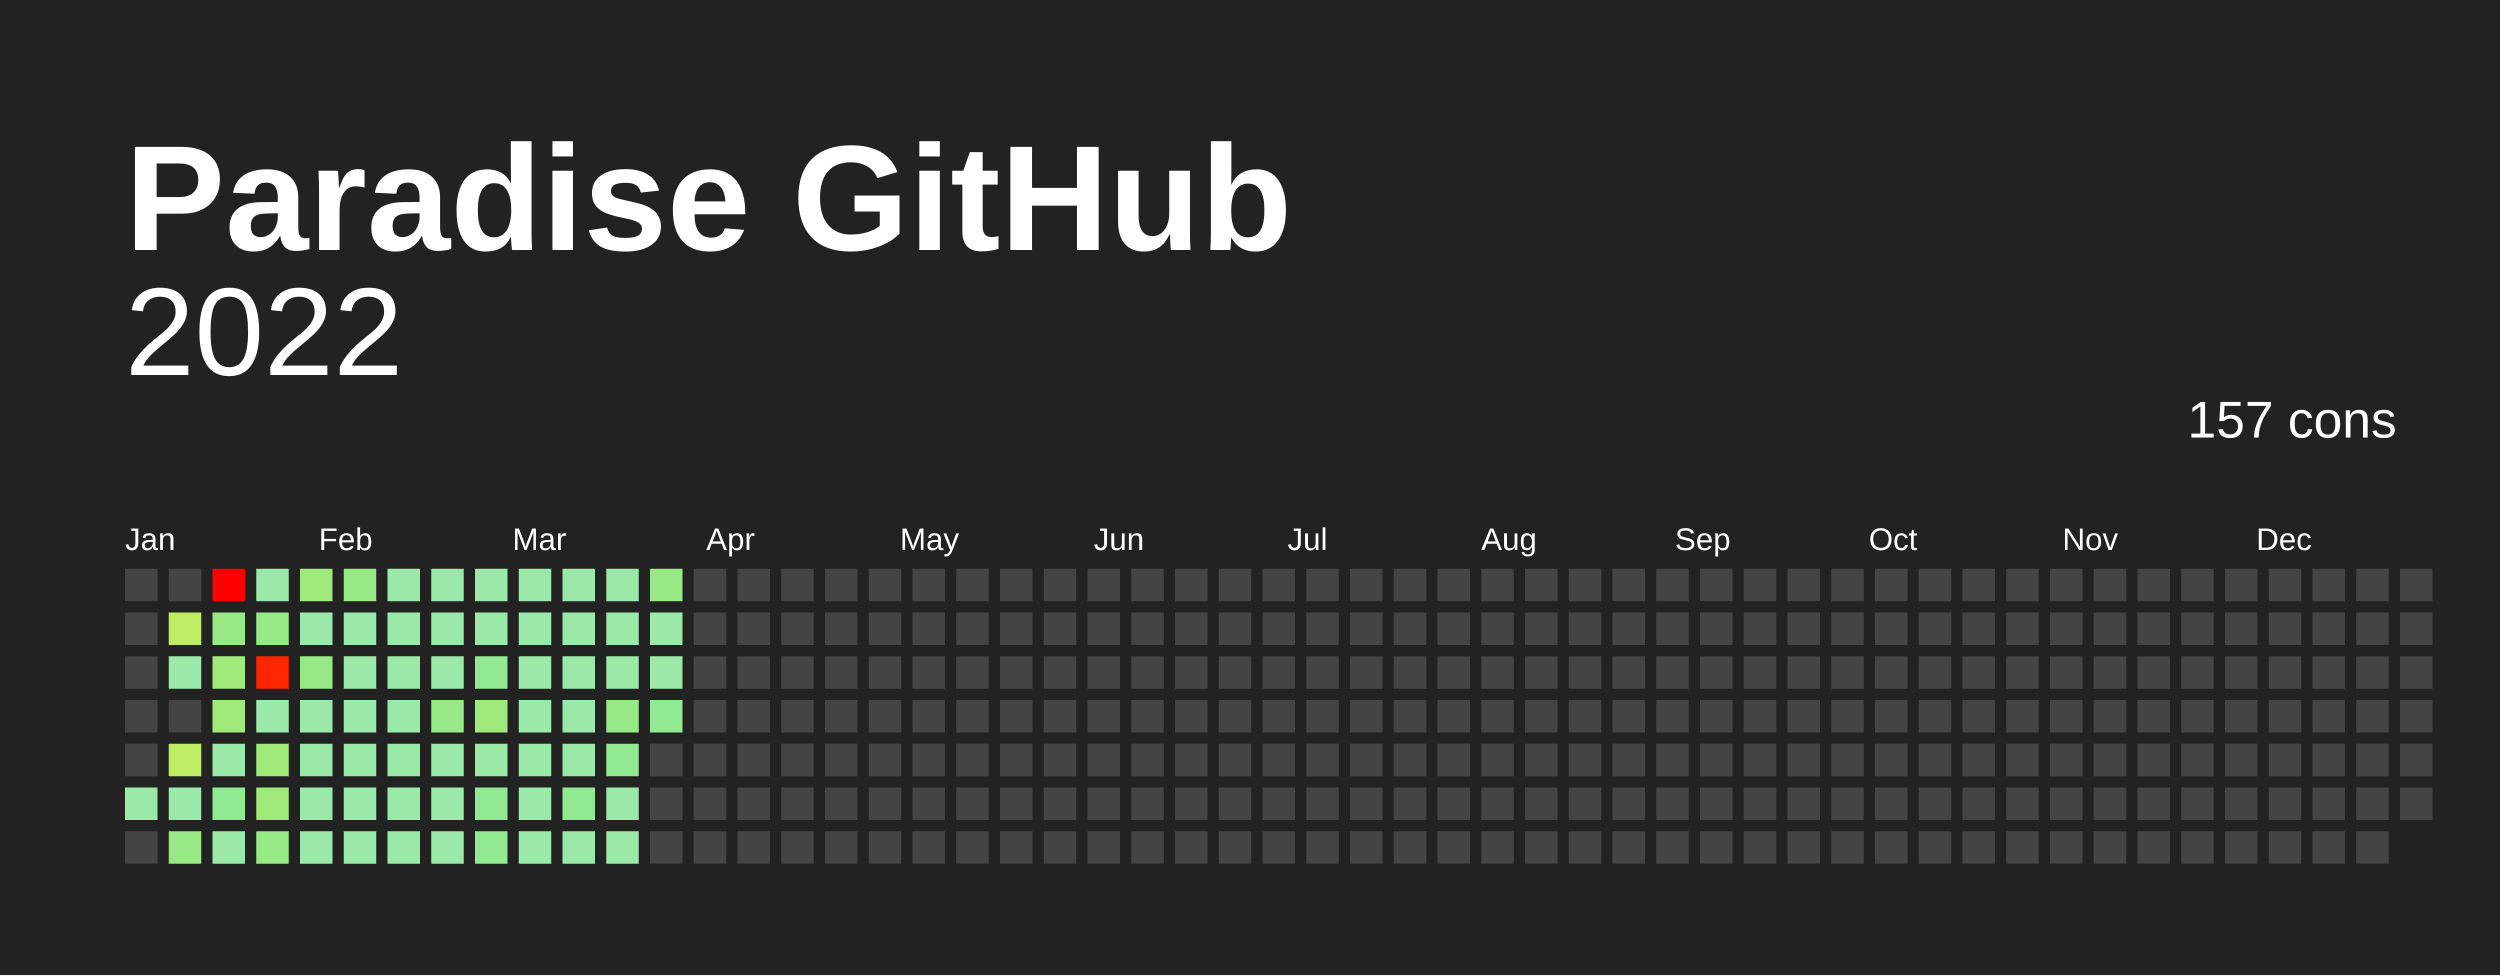
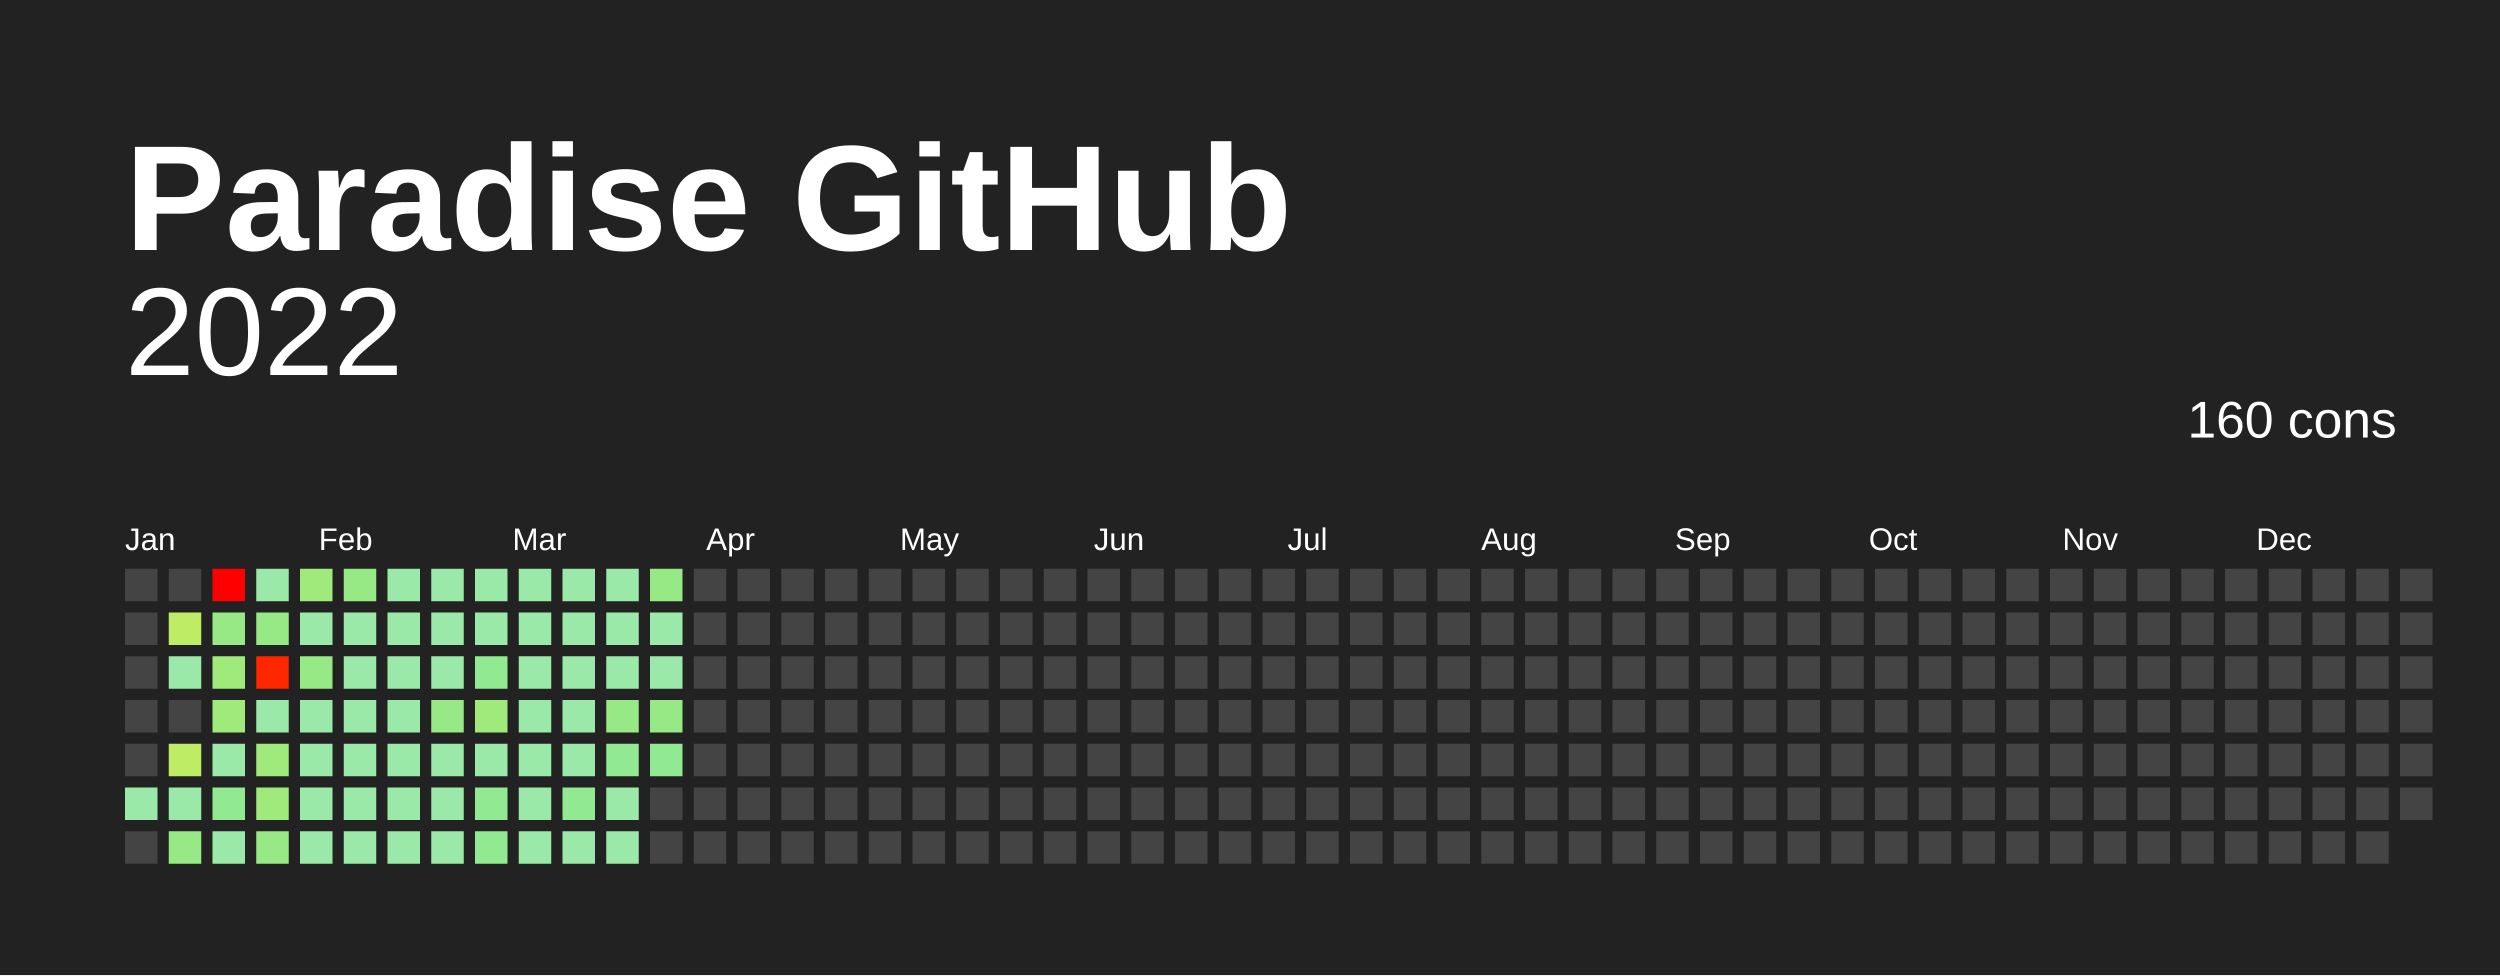
<svg xmlns="http://www.w3.org/2000/svg" baseProfile="full" height="78mm" version="1.1" viewBox="0,0,200,78" width="200mm">
  <defs />
  <rect fill="#222222" height="78" width="200" x="0" y="0" />
  <text fill="#FFFFFF" style="font-size:12px; font-family:Arial; font-weight:bold;" x="10" y="20">Paradise GitHub</text>
  <text alignment-baseline="hanging" fill="#FFFFFF" style="font-size:10.0px; font-family:Arial;" x="10" y="30">2022</text>
-   <text alignment-baseline="hanging" fill="#FFFFFF" style="font-size:4.125px; font-family:Arial;" x="175" y="35">157 cons</text>
+   <text alignment-baseline="hanging" fill="#FFFFFF" style="font-size:4.125px; font-family:Arial;" x="175" y="35">160 cons</text>
  <text fill="#FFFFFF" style="font-size:2.5px; font-family:Arial" x="10.0" y="44">Jan</text>
  <text fill="#FFFFFF" style="font-size:2.5px; font-family:Arial" x="25.5" y="44">Feb</text>
  <text fill="#FFFFFF" style="font-size:2.5px; font-family:Arial" x="41.0" y="44">Mar</text>
  <text fill="#FFFFFF" style="font-size:2.5px; font-family:Arial" x="56.5" y="44">Apr</text>
  <text fill="#FFFFFF" style="font-size:2.5px; font-family:Arial" x="72.0" y="44">May</text>
  <text fill="#FFFFFF" style="font-size:2.5px; font-family:Arial" x="87.5" y="44">Jun</text>
  <text fill="#FFFFFF" style="font-size:2.5px; font-family:Arial" x="103.0" y="44">Jul</text>
  <text fill="#FFFFFF" style="font-size:2.5px; font-family:Arial" x="118.5" y="44">Aug</text>
  <text fill="#FFFFFF" style="font-size:2.5px; font-family:Arial" x="134.0" y="44">Sep</text>
  <text fill="#FFFFFF" style="font-size:2.5px; font-family:Arial" x="149.5" y="44">Oct</text>
  <text fill="#FFFFFF" style="font-size:2.5px; font-family:Arial" x="165.0" y="44">Nov</text>
  <text fill="#FFFFFF" style="font-size:2.5px; font-family:Arial" x="180.5" y="44">Dec</text>
  <rect fill="#444444" height="2.6" width="2.6" x="10.0" y="45.5" />
  <rect fill="#444444" height="2.6" width="2.6" x="10.0" y="49.0" />
  <rect fill="#444444" height="2.6" width="2.6" x="10.0" y="52.5" />
  <rect fill="#444444" height="2.6" width="2.6" x="10.0" y="56.0" />
  <rect fill="#444444" height="2.6" width="2.6" x="10.0" y="59.5" />
  <rect fill="#9be9a8" height="2.6" width="2.6" x="10.0" y="63.0" />
  <rect fill="#444444" height="2.6" width="2.6" x="10.0" y="66.5" />
  <rect fill="#444444" height="2.6" width="2.6" x="13.5" y="45.5" />
  <rect fill="#bfec65" height="2.6" width="2.6" x="13.5" y="49.0" />
  <rect fill="#9be9a8" height="2.6" width="2.6" x="13.5" y="52.5" />
  <rect fill="#444444" height="2.6" width="2.6" x="13.5" y="56.0" />
  <rect fill="#bfec65" height="2.6" width="2.6" x="13.5" y="59.5" />
  <rect fill="#9be9a8" height="2.6" width="2.6" x="13.5" y="63.0" />
  <rect fill="#97e986" height="2.6" width="2.6" x="13.5" y="66.5" />
  <rect fill="red" height="2.6" width="2.6" x="17.0" y="45.5" />
  <rect fill="#97e986" height="2.6" width="2.6" x="17.0" y="49.0" />
  <rect fill="#a0ea7b" height="2.6" width="2.6" x="17.0" y="52.5" />
  <rect fill="#a0ea7b" height="2.6" width="2.6" x="17.0" y="56.0" />
  <rect fill="#9be9a8" height="2.6" width="2.6" x="17.0" y="59.5" />
  <rect fill="#91e991" height="2.6" width="2.6" x="17.0" y="63.0" />
  <rect fill="#9be9a8" height="2.6" width="2.6" x="17.0" y="66.5" />
  <rect fill="#9be9a8" height="2.6" width="2.6" x="20.5" y="45.5" />
  <rect fill="#97e986" height="2.6" width="2.6" x="20.5" y="49.0" />
  <rect fill="#ff2700" height="2.6" width="2.6" x="20.5" y="52.5" />
  <rect fill="#9be9a8" height="2.6" width="2.6" x="20.5" y="56.0" />
  <rect fill="#a0ea7b" height="2.6" width="2.6" x="20.5" y="59.5" />
  <rect fill="#a0ea7b" height="2.6" width="2.6" x="20.5" y="63.0" />
  <rect fill="#97e986" height="2.6" width="2.6" x="20.5" y="66.5" />
  <rect fill="#a0ea7b" height="2.6" width="2.6" x="24.0" y="45.5" />
  <rect fill="#9be9a8" height="2.6" width="2.6" x="24.0" y="49.0" />
  <rect fill="#97e986" height="2.6" width="2.6" x="24.0" y="52.5" />
  <rect fill="#9be9a8" height="2.6" width="2.6" x="24.0" y="56.0" />
  <rect fill="#9be9a8" height="2.6" width="2.6" x="24.0" y="59.5" />
  <rect fill="#9be9a8" height="2.6" width="2.6" x="24.0" y="63.0" />
  <rect fill="#9be9a8" height="2.6" width="2.6" x="24.0" y="66.5" />
  <rect fill="#97e986" height="2.6" width="2.6" x="27.5" y="45.5" />
  <rect fill="#9be9a8" height="2.6" width="2.6" x="27.5" y="49.0" />
  <rect fill="#9be9a8" height="2.6" width="2.6" x="27.5" y="52.5" />
  <rect fill="#9be9a8" height="2.6" width="2.6" x="27.5" y="56.0" />
  <rect fill="#9be9a8" height="2.6" width="2.6" x="27.5" y="59.5" />
  <rect fill="#9be9a8" height="2.6" width="2.6" x="27.5" y="63.0" />
  <rect fill="#9be9a8" height="2.6" width="2.6" x="27.5" y="66.5" />
  <rect fill="#9be9a8" height="2.6" width="2.6" x="31.0" y="45.5" />
  <rect fill="#9be9a8" height="2.6" width="2.6" x="31.0" y="49.0" />
  <rect fill="#9be9a8" height="2.6" width="2.6" x="31.0" y="52.5" />
  <rect fill="#9be9a8" height="2.6" width="2.6" x="31.0" y="56.0" />
  <rect fill="#9be9a8" height="2.6" width="2.6" x="31.0" y="59.5" />
  <rect fill="#9be9a8" height="2.6" width="2.6" x="31.0" y="63.0" />
  <rect fill="#9be9a8" height="2.6" width="2.6" x="31.0" y="66.5" />
  <rect fill="#9be9a8" height="2.6" width="2.6" x="34.5" y="45.5" />
  <rect fill="#9be9a8" height="2.6" width="2.6" x="34.5" y="49.0" />
  <rect fill="#9be9a8" height="2.6" width="2.6" x="34.5" y="52.5" />
  <rect fill="#97e986" height="2.6" width="2.6" x="34.5" y="56.0" />
  <rect fill="#9be9a8" height="2.6" width="2.6" x="34.5" y="59.5" />
  <rect fill="#9be9a8" height="2.6" width="2.6" x="34.5" y="63.0" />
  <rect fill="#9be9a8" height="2.6" width="2.6" x="34.5" y="66.5" />
  <rect fill="#9be9a8" height="2.6" width="2.6" x="38.0" y="45.5" />
  <rect fill="#9be9a8" height="2.6" width="2.6" x="38.0" y="49.0" />
  <rect fill="#91e991" height="2.6" width="2.6" x="38.0" y="52.5" />
  <rect fill="#a0ea7b" height="2.6" width="2.6" x="38.0" y="56.0" />
  <rect fill="#9be9a8" height="2.6" width="2.6" x="38.0" y="59.5" />
  <rect fill="#91e991" height="2.6" width="2.6" x="38.0" y="63.0" />
  <rect fill="#91e991" height="2.6" width="2.6" x="38.0" y="66.5" />
  <rect fill="#9be9a8" height="2.6" width="2.6" x="41.5" y="45.5" />
  <rect fill="#9be9a8" height="2.6" width="2.6" x="41.5" y="49.0" />
  <rect fill="#9be9a8" height="2.6" width="2.6" x="41.5" y="52.5" />
  <rect fill="#9be9a8" height="2.6" width="2.6" x="41.5" y="56.0" />
  <rect fill="#9be9a8" height="2.6" width="2.6" x="41.5" y="59.5" />
  <rect fill="#9be9a8" height="2.6" width="2.6" x="41.5" y="63.0" />
  <rect fill="#9be9a8" height="2.6" width="2.6" x="41.5" y="66.5" />
  <rect fill="#9be9a8" height="2.6" width="2.6" x="45.0" y="45.5" />
  <rect fill="#9be9a8" height="2.6" width="2.6" x="45.0" y="49.0" />
  <rect fill="#9be9a8" height="2.6" width="2.6" x="45.0" y="52.5" />
  <rect fill="#9be9a8" height="2.6" width="2.6" x="45.0" y="56.0" />
  <rect fill="#9be9a8" height="2.6" width="2.6" x="45.0" y="59.5" />
  <rect fill="#91e991" height="2.6" width="2.6" x="45.0" y="63.0" />
  <rect fill="#9be9a8" height="2.6" width="2.6" x="45.0" y="66.5" />
  <rect fill="#9be9a8" height="2.6" width="2.6" x="48.5" y="45.5" />
  <rect fill="#9be9a8" height="2.6" width="2.6" x="48.5" y="49.0" />
  <rect fill="#9be9a8" height="2.6" width="2.6" x="48.5" y="52.5" />
  <rect fill="#97e986" height="2.6" width="2.6" x="48.5" y="56.0" />
  <rect fill="#91e991" height="2.6" width="2.6" x="48.5" y="59.5" />
  <rect fill="#9be9a8" height="2.6" width="2.6" x="48.5" y="63.0" />
  <rect fill="#9be9a8" height="2.6" width="2.6" x="48.5" y="66.5" />
  <rect fill="#97e986" height="2.6" width="2.6" x="52.0" y="45.5" />
  <rect fill="#9be9a8" height="2.6" width="2.6" x="52.0" y="49.0" />
  <rect fill="#9be9a8" height="2.6" width="2.6" x="52.0" y="52.5" />
-   <rect fill="#91e991" height="2.6" width="2.6" x="52.0" y="56.0" />
-   <rect fill="#444444" height="2.6" width="2.6" x="52.0" y="59.5" />
+   <rect fill="#97e986" height="2.6" width="2.6" x="52.0" y="56.0" />
+   <rect fill="#91e991" height="2.6" width="2.6" x="52.0" y="59.5" />
  <rect fill="#444444" height="2.6" width="2.6" x="52.0" y="63.0" />
  <rect fill="#444444" height="2.6" width="2.6" x="52.0" y="66.5" />
  <rect fill="#444444" height="2.6" width="2.6" x="55.5" y="45.5" />
  <rect fill="#444444" height="2.6" width="2.6" x="55.5" y="49.0" />
  <rect fill="#444444" height="2.6" width="2.6" x="55.5" y="52.5" />
  <rect fill="#444444" height="2.6" width="2.6" x="55.5" y="56.0" />
  <rect fill="#444444" height="2.6" width="2.6" x="55.5" y="59.5" />
  <rect fill="#444444" height="2.6" width="2.6" x="55.5" y="63.0" />
  <rect fill="#444444" height="2.6" width="2.6" x="55.5" y="66.5" />
  <rect fill="#444444" height="2.6" width="2.6" x="59.0" y="45.5" />
  <rect fill="#444444" height="2.6" width="2.6" x="59.0" y="49.0" />
  <rect fill="#444444" height="2.6" width="2.6" x="59.0" y="52.5" />
  <rect fill="#444444" height="2.6" width="2.6" x="59.0" y="56.0" />
  <rect fill="#444444" height="2.6" width="2.6" x="59.0" y="59.5" />
  <rect fill="#444444" height="2.6" width="2.6" x="59.0" y="63.0" />
  <rect fill="#444444" height="2.6" width="2.6" x="59.0" y="66.5" />
  <rect fill="#444444" height="2.6" width="2.6" x="62.5" y="45.5" />
  <rect fill="#444444" height="2.6" width="2.6" x="62.5" y="49.0" />
  <rect fill="#444444" height="2.6" width="2.6" x="62.5" y="52.5" />
  <rect fill="#444444" height="2.6" width="2.6" x="62.5" y="56.0" />
  <rect fill="#444444" height="2.6" width="2.6" x="62.5" y="59.5" />
  <rect fill="#444444" height="2.6" width="2.6" x="62.5" y="63.0" />
  <rect fill="#444444" height="2.6" width="2.6" x="62.5" y="66.5" />
  <rect fill="#444444" height="2.6" width="2.6" x="66.0" y="45.5" />
  <rect fill="#444444" height="2.6" width="2.6" x="66.0" y="49.0" />
  <rect fill="#444444" height="2.6" width="2.6" x="66.0" y="52.5" />
  <rect fill="#444444" height="2.6" width="2.6" x="66.0" y="56.0" />
  <rect fill="#444444" height="2.6" width="2.6" x="66.0" y="59.5" />
  <rect fill="#444444" height="2.6" width="2.6" x="66.0" y="63.0" />
  <rect fill="#444444" height="2.6" width="2.6" x="66.0" y="66.5" />
  <rect fill="#444444" height="2.6" width="2.6" x="69.5" y="45.5" />
  <rect fill="#444444" height="2.6" width="2.6" x="69.5" y="49.0" />
  <rect fill="#444444" height="2.6" width="2.6" x="69.5" y="52.5" />
  <rect fill="#444444" height="2.6" width="2.6" x="69.5" y="56.0" />
  <rect fill="#444444" height="2.6" width="2.6" x="69.5" y="59.5" />
  <rect fill="#444444" height="2.6" width="2.6" x="69.5" y="63.0" />
  <rect fill="#444444" height="2.6" width="2.6" x="69.5" y="66.5" />
  <rect fill="#444444" height="2.6" width="2.6" x="73.0" y="45.5" />
  <rect fill="#444444" height="2.6" width="2.6" x="73.0" y="49.0" />
  <rect fill="#444444" height="2.6" width="2.6" x="73.0" y="52.5" />
  <rect fill="#444444" height="2.6" width="2.6" x="73.0" y="56.0" />
  <rect fill="#444444" height="2.6" width="2.6" x="73.0" y="59.5" />
  <rect fill="#444444" height="2.6" width="2.6" x="73.0" y="63.0" />
  <rect fill="#444444" height="2.6" width="2.6" x="73.0" y="66.5" />
  <rect fill="#444444" height="2.6" width="2.6" x="76.5" y="45.5" />
  <rect fill="#444444" height="2.6" width="2.6" x="76.5" y="49.0" />
  <rect fill="#444444" height="2.6" width="2.6" x="76.5" y="52.5" />
  <rect fill="#444444" height="2.6" width="2.6" x="76.5" y="56.0" />
  <rect fill="#444444" height="2.6" width="2.6" x="76.5" y="59.5" />
  <rect fill="#444444" height="2.6" width="2.6" x="76.5" y="63.0" />
  <rect fill="#444444" height="2.6" width="2.6" x="76.5" y="66.5" />
  <rect fill="#444444" height="2.6" width="2.6" x="80.0" y="45.5" />
  <rect fill="#444444" height="2.6" width="2.6" x="80.0" y="49.0" />
  <rect fill="#444444" height="2.6" width="2.6" x="80.0" y="52.5" />
  <rect fill="#444444" height="2.6" width="2.6" x="80.0" y="56.0" />
  <rect fill="#444444" height="2.6" width="2.6" x="80.0" y="59.5" />
  <rect fill="#444444" height="2.6" width="2.6" x="80.0" y="63.0" />
  <rect fill="#444444" height="2.6" width="2.6" x="80.0" y="66.5" />
  <rect fill="#444444" height="2.6" width="2.6" x="83.5" y="45.5" />
  <rect fill="#444444" height="2.6" width="2.6" x="83.5" y="49.0" />
  <rect fill="#444444" height="2.6" width="2.6" x="83.5" y="52.5" />
  <rect fill="#444444" height="2.6" width="2.6" x="83.5" y="56.0" />
  <rect fill="#444444" height="2.6" width="2.6" x="83.5" y="59.5" />
  <rect fill="#444444" height="2.6" width="2.6" x="83.5" y="63.0" />
  <rect fill="#444444" height="2.6" width="2.6" x="83.5" y="66.5" />
  <rect fill="#444444" height="2.6" width="2.6" x="87.0" y="45.5" />
  <rect fill="#444444" height="2.6" width="2.6" x="87.0" y="49.0" />
  <rect fill="#444444" height="2.6" width="2.6" x="87.0" y="52.5" />
  <rect fill="#444444" height="2.6" width="2.6" x="87.0" y="56.0" />
  <rect fill="#444444" height="2.6" width="2.6" x="87.0" y="59.5" />
  <rect fill="#444444" height="2.6" width="2.6" x="87.0" y="63.0" />
  <rect fill="#444444" height="2.6" width="2.6" x="87.0" y="66.5" />
  <rect fill="#444444" height="2.6" width="2.6" x="90.5" y="45.5" />
  <rect fill="#444444" height="2.6" width="2.6" x="90.5" y="49.0" />
  <rect fill="#444444" height="2.6" width="2.6" x="90.5" y="52.5" />
  <rect fill="#444444" height="2.6" width="2.6" x="90.5" y="56.0" />
  <rect fill="#444444" height="2.6" width="2.6" x="90.5" y="59.5" />
  <rect fill="#444444" height="2.6" width="2.6" x="90.5" y="63.0" />
  <rect fill="#444444" height="2.6" width="2.6" x="90.5" y="66.5" />
  <rect fill="#444444" height="2.6" width="2.6" x="94.0" y="45.5" />
  <rect fill="#444444" height="2.6" width="2.6" x="94.0" y="49.0" />
  <rect fill="#444444" height="2.6" width="2.6" x="94.0" y="52.5" />
  <rect fill="#444444" height="2.6" width="2.6" x="94.0" y="56.0" />
  <rect fill="#444444" height="2.6" width="2.6" x="94.0" y="59.5" />
  <rect fill="#444444" height="2.6" width="2.6" x="94.0" y="63.0" />
  <rect fill="#444444" height="2.6" width="2.6" x="94.0" y="66.5" />
  <rect fill="#444444" height="2.6" width="2.6" x="97.5" y="45.5" />
  <rect fill="#444444" height="2.6" width="2.6" x="97.5" y="49.0" />
  <rect fill="#444444" height="2.6" width="2.6" x="97.5" y="52.5" />
  <rect fill="#444444" height="2.6" width="2.6" x="97.5" y="56.0" />
  <rect fill="#444444" height="2.6" width="2.6" x="97.5" y="59.5" />
  <rect fill="#444444" height="2.6" width="2.6" x="97.5" y="63.0" />
  <rect fill="#444444" height="2.6" width="2.6" x="97.5" y="66.5" />
  <rect fill="#444444" height="2.6" width="2.6" x="101.0" y="45.5" />
  <rect fill="#444444" height="2.6" width="2.6" x="101.0" y="49.0" />
  <rect fill="#444444" height="2.6" width="2.6" x="101.0" y="52.5" />
  <rect fill="#444444" height="2.6" width="2.6" x="101.0" y="56.0" />
  <rect fill="#444444" height="2.6" width="2.6" x="101.0" y="59.5" />
  <rect fill="#444444" height="2.6" width="2.6" x="101.0" y="63.0" />
  <rect fill="#444444" height="2.6" width="2.6" x="101.0" y="66.5" />
  <rect fill="#444444" height="2.6" width="2.6" x="104.5" y="45.5" />
  <rect fill="#444444" height="2.6" width="2.6" x="104.5" y="49.0" />
  <rect fill="#444444" height="2.6" width="2.6" x="104.5" y="52.5" />
  <rect fill="#444444" height="2.6" width="2.6" x="104.5" y="56.0" />
  <rect fill="#444444" height="2.6" width="2.6" x="104.5" y="59.5" />
  <rect fill="#444444" height="2.6" width="2.6" x="104.5" y="63.0" />
  <rect fill="#444444" height="2.6" width="2.6" x="104.5" y="66.5" />
  <rect fill="#444444" height="2.6" width="2.6" x="108.0" y="45.5" />
  <rect fill="#444444" height="2.6" width="2.6" x="108.0" y="49.0" />
  <rect fill="#444444" height="2.6" width="2.6" x="108.0" y="52.5" />
  <rect fill="#444444" height="2.6" width="2.6" x="108.0" y="56.0" />
  <rect fill="#444444" height="2.6" width="2.6" x="108.0" y="59.5" />
  <rect fill="#444444" height="2.6" width="2.6" x="108.0" y="63.0" />
  <rect fill="#444444" height="2.6" width="2.6" x="108.0" y="66.5" />
  <rect fill="#444444" height="2.6" width="2.6" x="111.5" y="45.5" />
  <rect fill="#444444" height="2.6" width="2.6" x="111.5" y="49.0" />
  <rect fill="#444444" height="2.6" width="2.6" x="111.5" y="52.5" />
  <rect fill="#444444" height="2.6" width="2.6" x="111.5" y="56.0" />
  <rect fill="#444444" height="2.6" width="2.6" x="111.5" y="59.5" />
  <rect fill="#444444" height="2.6" width="2.6" x="111.5" y="63.0" />
  <rect fill="#444444" height="2.6" width="2.6" x="111.5" y="66.5" />
  <rect fill="#444444" height="2.6" width="2.6" x="115.0" y="45.5" />
  <rect fill="#444444" height="2.6" width="2.6" x="115.0" y="49.0" />
  <rect fill="#444444" height="2.6" width="2.6" x="115.0" y="52.5" />
  <rect fill="#444444" height="2.6" width="2.6" x="115.0" y="56.0" />
  <rect fill="#444444" height="2.6" width="2.6" x="115.0" y="59.5" />
  <rect fill="#444444" height="2.6" width="2.6" x="115.0" y="63.0" />
  <rect fill="#444444" height="2.6" width="2.6" x="115.0" y="66.5" />
  <rect fill="#444444" height="2.6" width="2.6" x="118.5" y="45.5" />
  <rect fill="#444444" height="2.6" width="2.6" x="118.5" y="49.0" />
  <rect fill="#444444" height="2.6" width="2.6" x="118.5" y="52.5" />
  <rect fill="#444444" height="2.6" width="2.6" x="118.5" y="56.0" />
  <rect fill="#444444" height="2.6" width="2.6" x="118.5" y="59.5" />
  <rect fill="#444444" height="2.6" width="2.6" x="118.5" y="63.0" />
  <rect fill="#444444" height="2.6" width="2.6" x="118.5" y="66.5" />
  <rect fill="#444444" height="2.6" width="2.6" x="122.0" y="45.5" />
  <rect fill="#444444" height="2.6" width="2.6" x="122.0" y="49.0" />
  <rect fill="#444444" height="2.6" width="2.6" x="122.0" y="52.5" />
  <rect fill="#444444" height="2.6" width="2.6" x="122.0" y="56.0" />
  <rect fill="#444444" height="2.6" width="2.6" x="122.0" y="59.5" />
  <rect fill="#444444" height="2.6" width="2.6" x="122.0" y="63.0" />
  <rect fill="#444444" height="2.6" width="2.6" x="122.0" y="66.5" />
  <rect fill="#444444" height="2.6" width="2.6" x="125.5" y="45.5" />
  <rect fill="#444444" height="2.6" width="2.6" x="125.5" y="49.0" />
  <rect fill="#444444" height="2.6" width="2.6" x="125.5" y="52.5" />
  <rect fill="#444444" height="2.6" width="2.6" x="125.5" y="56.0" />
  <rect fill="#444444" height="2.6" width="2.6" x="125.5" y="59.5" />
  <rect fill="#444444" height="2.6" width="2.6" x="125.5" y="63.0" />
  <rect fill="#444444" height="2.6" width="2.6" x="125.5" y="66.5" />
  <rect fill="#444444" height="2.6" width="2.6" x="129.0" y="45.5" />
  <rect fill="#444444" height="2.6" width="2.6" x="129.0" y="49.0" />
  <rect fill="#444444" height="2.6" width="2.6" x="129.0" y="52.5" />
  <rect fill="#444444" height="2.6" width="2.6" x="129.0" y="56.0" />
  <rect fill="#444444" height="2.6" width="2.6" x="129.0" y="59.5" />
  <rect fill="#444444" height="2.6" width="2.6" x="129.0" y="63.0" />
  <rect fill="#444444" height="2.6" width="2.6" x="129.0" y="66.5" />
  <rect fill="#444444" height="2.6" width="2.6" x="132.5" y="45.5" />
  <rect fill="#444444" height="2.6" width="2.6" x="132.5" y="49.0" />
  <rect fill="#444444" height="2.6" width="2.6" x="132.5" y="52.5" />
  <rect fill="#444444" height="2.6" width="2.6" x="132.5" y="56.0" />
  <rect fill="#444444" height="2.6" width="2.6" x="132.5" y="59.5" />
  <rect fill="#444444" height="2.6" width="2.6" x="132.5" y="63.0" />
  <rect fill="#444444" height="2.6" width="2.6" x="132.5" y="66.5" />
  <rect fill="#444444" height="2.6" width="2.6" x="136.0" y="45.5" />
  <rect fill="#444444" height="2.6" width="2.6" x="136.0" y="49.0" />
  <rect fill="#444444" height="2.6" width="2.6" x="136.0" y="52.5" />
  <rect fill="#444444" height="2.6" width="2.6" x="136.0" y="56.0" />
  <rect fill="#444444" height="2.6" width="2.6" x="136.0" y="59.5" />
  <rect fill="#444444" height="2.6" width="2.6" x="136.0" y="63.0" />
  <rect fill="#444444" height="2.6" width="2.6" x="136.0" y="66.5" />
  <rect fill="#444444" height="2.6" width="2.6" x="139.5" y="45.5" />
  <rect fill="#444444" height="2.6" width="2.6" x="139.5" y="49.0" />
  <rect fill="#444444" height="2.6" width="2.6" x="139.5" y="52.5" />
  <rect fill="#444444" height="2.6" width="2.6" x="139.5" y="56.0" />
  <rect fill="#444444" height="2.6" width="2.6" x="139.5" y="59.5" />
  <rect fill="#444444" height="2.6" width="2.6" x="139.5" y="63.0" />
  <rect fill="#444444" height="2.6" width="2.6" x="139.5" y="66.5" />
  <rect fill="#444444" height="2.6" width="2.6" x="143.0" y="45.5" />
  <rect fill="#444444" height="2.6" width="2.6" x="143.0" y="49.0" />
  <rect fill="#444444" height="2.6" width="2.6" x="143.0" y="52.5" />
  <rect fill="#444444" height="2.6" width="2.6" x="143.0" y="56.0" />
  <rect fill="#444444" height="2.6" width="2.6" x="143.0" y="59.5" />
  <rect fill="#444444" height="2.6" width="2.6" x="143.0" y="63.0" />
  <rect fill="#444444" height="2.6" width="2.6" x="143.0" y="66.5" />
  <rect fill="#444444" height="2.6" width="2.6" x="146.5" y="45.5" />
  <rect fill="#444444" height="2.6" width="2.6" x="146.5" y="49.0" />
  <rect fill="#444444" height="2.6" width="2.6" x="146.5" y="52.5" />
  <rect fill="#444444" height="2.6" width="2.6" x="146.5" y="56.0" />
  <rect fill="#444444" height="2.6" width="2.6" x="146.5" y="59.5" />
  <rect fill="#444444" height="2.6" width="2.6" x="146.5" y="63.0" />
  <rect fill="#444444" height="2.6" width="2.6" x="146.5" y="66.5" />
  <rect fill="#444444" height="2.6" width="2.6" x="150.0" y="45.5" />
  <rect fill="#444444" height="2.6" width="2.6" x="150.0" y="49.0" />
  <rect fill="#444444" height="2.6" width="2.6" x="150.0" y="52.5" />
  <rect fill="#444444" height="2.6" width="2.6" x="150.0" y="56.0" />
  <rect fill="#444444" height="2.6" width="2.6" x="150.0" y="59.5" />
  <rect fill="#444444" height="2.6" width="2.6" x="150.0" y="63.0" />
  <rect fill="#444444" height="2.6" width="2.6" x="150.0" y="66.5" />
  <rect fill="#444444" height="2.6" width="2.6" x="153.5" y="45.5" />
  <rect fill="#444444" height="2.6" width="2.6" x="153.5" y="49.0" />
  <rect fill="#444444" height="2.6" width="2.6" x="153.5" y="52.5" />
  <rect fill="#444444" height="2.6" width="2.6" x="153.5" y="56.0" />
  <rect fill="#444444" height="2.6" width="2.6" x="153.5" y="59.5" />
  <rect fill="#444444" height="2.6" width="2.6" x="153.5" y="63.0" />
  <rect fill="#444444" height="2.6" width="2.6" x="153.5" y="66.5" />
  <rect fill="#444444" height="2.6" width="2.6" x="157.0" y="45.5" />
  <rect fill="#444444" height="2.6" width="2.6" x="157.0" y="49.0" />
  <rect fill="#444444" height="2.6" width="2.6" x="157.0" y="52.5" />
  <rect fill="#444444" height="2.6" width="2.6" x="157.0" y="56.0" />
  <rect fill="#444444" height="2.6" width="2.6" x="157.0" y="59.5" />
  <rect fill="#444444" height="2.6" width="2.6" x="157.0" y="63.0" />
  <rect fill="#444444" height="2.6" width="2.6" x="157.0" y="66.5" />
  <rect fill="#444444" height="2.6" width="2.6" x="160.5" y="45.5" />
  <rect fill="#444444" height="2.6" width="2.6" x="160.5" y="49.0" />
  <rect fill="#444444" height="2.6" width="2.6" x="160.5" y="52.5" />
  <rect fill="#444444" height="2.6" width="2.6" x="160.5" y="56.0" />
  <rect fill="#444444" height="2.6" width="2.6" x="160.5" y="59.5" />
  <rect fill="#444444" height="2.6" width="2.6" x="160.5" y="63.0" />
  <rect fill="#444444" height="2.6" width="2.6" x="160.5" y="66.5" />
  <rect fill="#444444" height="2.6" width="2.6" x="164.0" y="45.5" />
  <rect fill="#444444" height="2.6" width="2.6" x="164.0" y="49.0" />
  <rect fill="#444444" height="2.6" width="2.6" x="164.0" y="52.5" />
  <rect fill="#444444" height="2.6" width="2.6" x="164.0" y="56.0" />
  <rect fill="#444444" height="2.6" width="2.6" x="164.0" y="59.5" />
  <rect fill="#444444" height="2.6" width="2.6" x="164.0" y="63.0" />
  <rect fill="#444444" height="2.6" width="2.6" x="164.0" y="66.5" />
  <rect fill="#444444" height="2.6" width="2.6" x="167.5" y="45.5" />
  <rect fill="#444444" height="2.6" width="2.6" x="167.5" y="49.0" />
  <rect fill="#444444" height="2.6" width="2.6" x="167.5" y="52.5" />
  <rect fill="#444444" height="2.6" width="2.6" x="167.5" y="56.0" />
  <rect fill="#444444" height="2.6" width="2.6" x="167.5" y="59.5" />
  <rect fill="#444444" height="2.6" width="2.6" x="167.5" y="63.0" />
  <rect fill="#444444" height="2.6" width="2.6" x="167.5" y="66.5" />
  <rect fill="#444444" height="2.6" width="2.6" x="171.0" y="45.5" />
  <rect fill="#444444" height="2.6" width="2.6" x="171.0" y="49.0" />
  <rect fill="#444444" height="2.6" width="2.6" x="171.0" y="52.5" />
  <rect fill="#444444" height="2.6" width="2.6" x="171.0" y="56.0" />
  <rect fill="#444444" height="2.6" width="2.6" x="171.0" y="59.5" />
  <rect fill="#444444" height="2.6" width="2.6" x="171.0" y="63.0" />
  <rect fill="#444444" height="2.6" width="2.6" x="171.0" y="66.5" />
  <rect fill="#444444" height="2.6" width="2.6" x="174.5" y="45.5" />
  <rect fill="#444444" height="2.6" width="2.6" x="174.5" y="49.0" />
  <rect fill="#444444" height="2.6" width="2.6" x="174.5" y="52.5" />
  <rect fill="#444444" height="2.6" width="2.6" x="174.5" y="56.0" />
  <rect fill="#444444" height="2.6" width="2.6" x="174.5" y="59.5" />
  <rect fill="#444444" height="2.6" width="2.6" x="174.5" y="63.0" />
  <rect fill="#444444" height="2.6" width="2.6" x="174.5" y="66.5" />
  <rect fill="#444444" height="2.6" width="2.6" x="178.0" y="45.5" />
  <rect fill="#444444" height="2.6" width="2.6" x="178.0" y="49.0" />
  <rect fill="#444444" height="2.6" width="2.6" x="178.0" y="52.5" />
  <rect fill="#444444" height="2.6" width="2.6" x="178.0" y="56.0" />
  <rect fill="#444444" height="2.6" width="2.6" x="178.0" y="59.5" />
  <rect fill="#444444" height="2.6" width="2.6" x="178.0" y="63.0" />
  <rect fill="#444444" height="2.6" width="2.6" x="178.0" y="66.5" />
  <rect fill="#444444" height="2.6" width="2.6" x="181.5" y="45.5" />
  <rect fill="#444444" height="2.6" width="2.6" x="181.5" y="49.0" />
  <rect fill="#444444" height="2.6" width="2.6" x="181.5" y="52.5" />
  <rect fill="#444444" height="2.6" width="2.6" x="181.5" y="56.0" />
  <rect fill="#444444" height="2.6" width="2.6" x="181.5" y="59.5" />
  <rect fill="#444444" height="2.6" width="2.6" x="181.5" y="63.0" />
  <rect fill="#444444" height="2.6" width="2.6" x="181.5" y="66.5" />
  <rect fill="#444444" height="2.6" width="2.6" x="185.0" y="45.5" />
  <rect fill="#444444" height="2.6" width="2.6" x="185.0" y="49.0" />
  <rect fill="#444444" height="2.6" width="2.6" x="185.0" y="52.5" />
  <rect fill="#444444" height="2.6" width="2.6" x="185.0" y="56.0" />
  <rect fill="#444444" height="2.6" width="2.6" x="185.0" y="59.5" />
  <rect fill="#444444" height="2.6" width="2.6" x="185.0" y="63.0" />
  <rect fill="#444444" height="2.6" width="2.6" x="185.0" y="66.5" />
  <rect fill="#444444" height="2.6" width="2.6" x="188.5" y="45.5" />
  <rect fill="#444444" height="2.6" width="2.6" x="188.5" y="49.0" />
  <rect fill="#444444" height="2.6" width="2.6" x="188.5" y="52.5" />
  <rect fill="#444444" height="2.6" width="2.6" x="188.5" y="56.0" />
  <rect fill="#444444" height="2.6" width="2.6" x="188.5" y="59.5" />
  <rect fill="#444444" height="2.6" width="2.6" x="188.5" y="63.0" />
  <rect fill="#444444" height="2.6" width="2.6" x="188.5" y="66.5" />
  <rect fill="#444444" height="2.6" width="2.6" x="192.0" y="45.5" />
  <rect fill="#444444" height="2.6" width="2.6" x="192.0" y="49.0" />
  <rect fill="#444444" height="2.6" width="2.6" x="192.0" y="52.5" />
  <rect fill="#444444" height="2.6" width="2.6" x="192.0" y="56.0" />
  <rect fill="#444444" height="2.6" width="2.6" x="192.0" y="59.5" />
  <rect fill="#444444" height="2.6" width="2.6" x="192.0" y="63.0" />
</svg>
